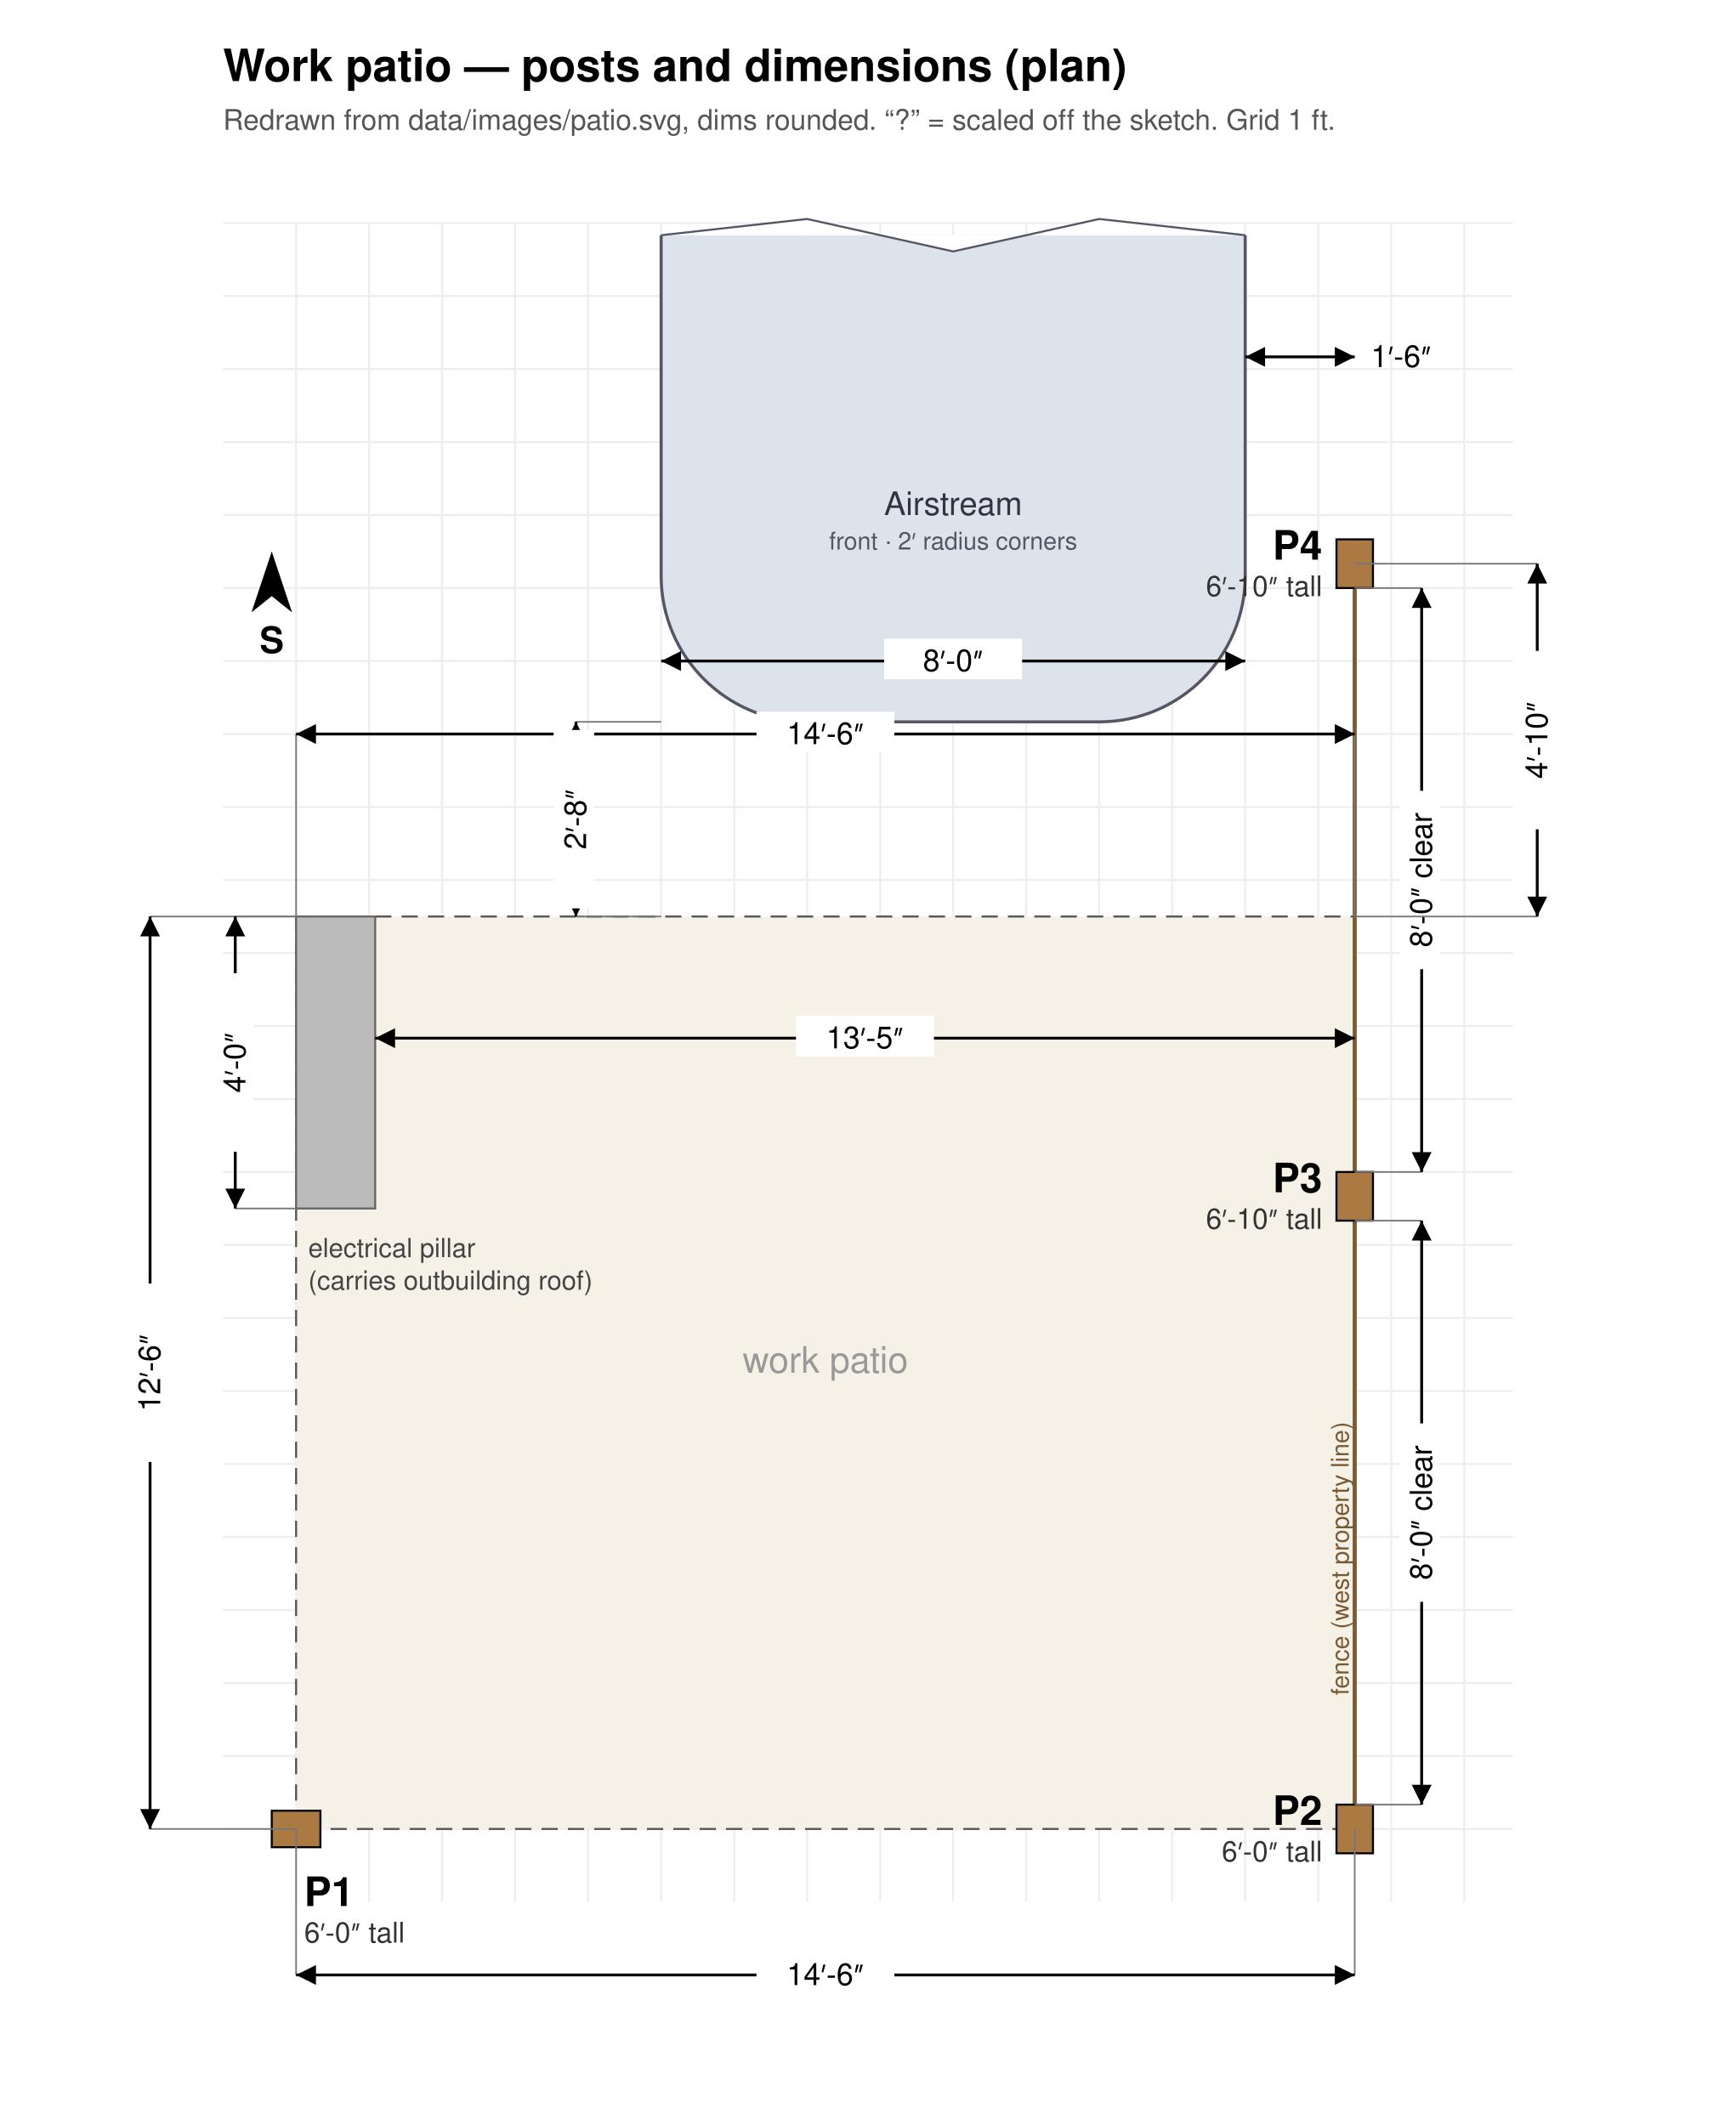
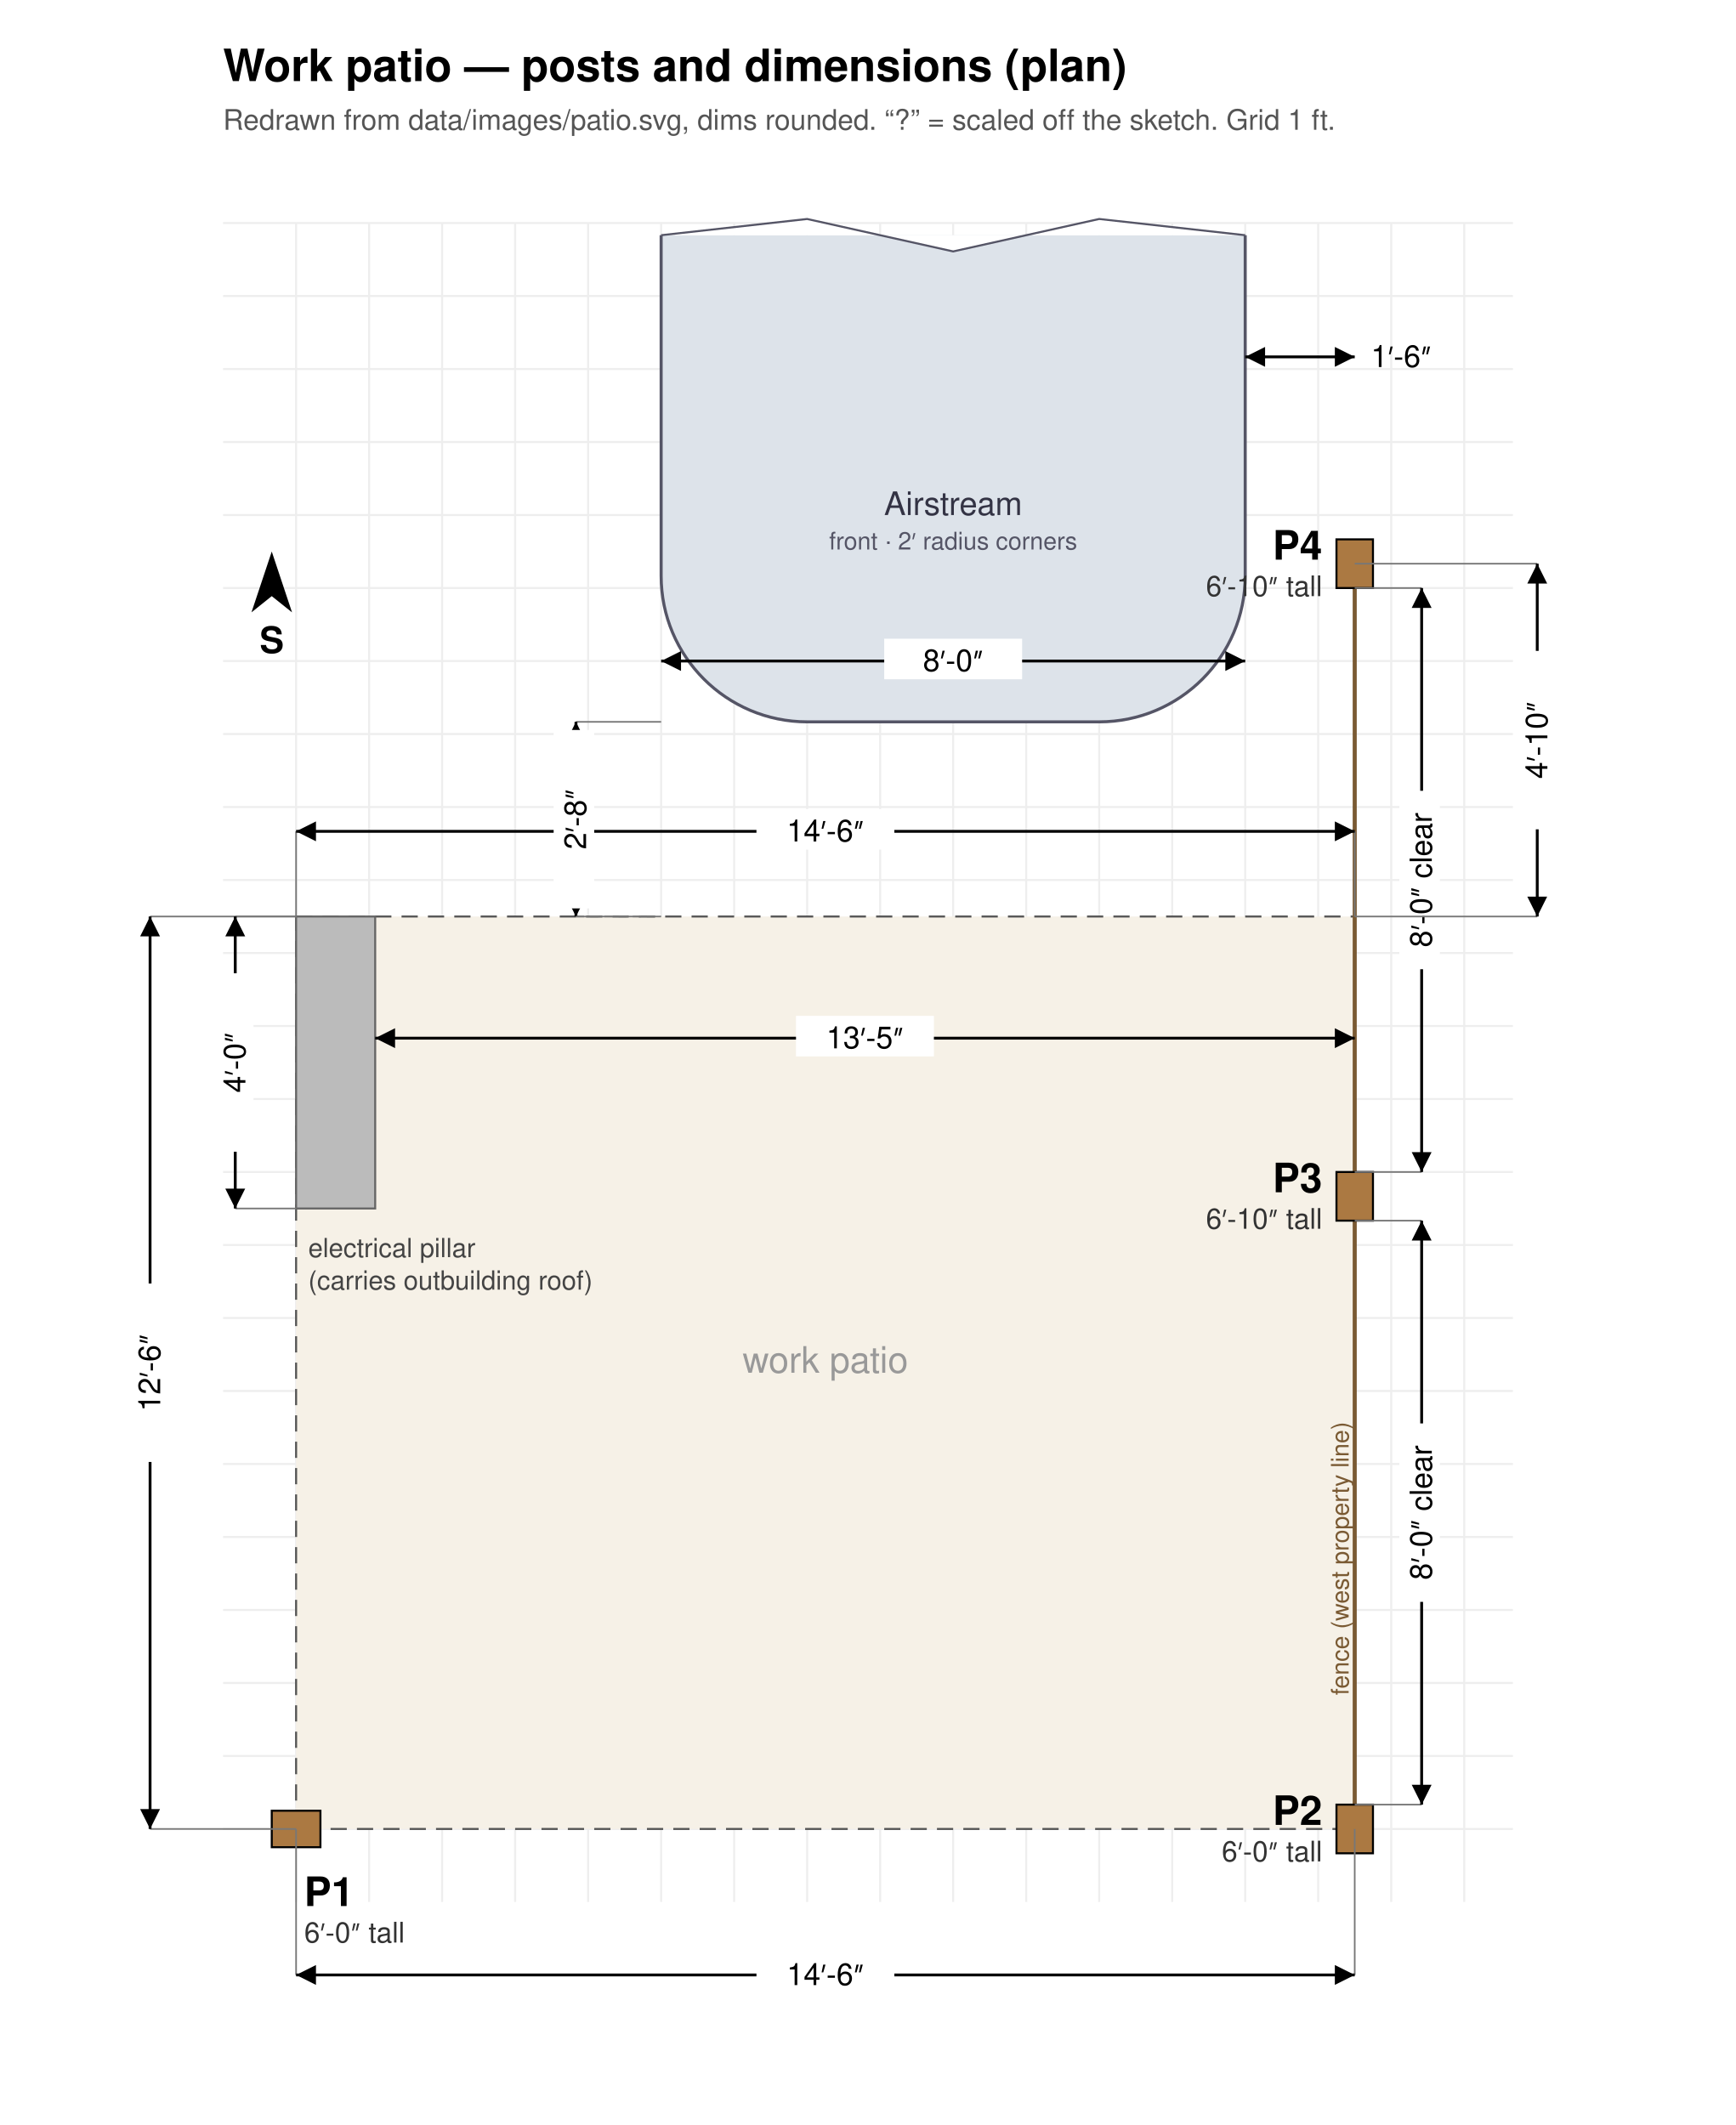
<svg xmlns="http://www.w3.org/2000/svg" viewBox="0 0 856 1048" width="856" height="1048" font-family="Helvetica, Arial, sans-serif">
  <defs>
    <marker id="ar" viewBox="0 0 10 10" refX="10" refY="5" markerWidth="7" markerHeight="7" orient="auto-start-reverse">
      <path d="M0,0 L10,5 L0,10 z" />
    </marker>
  </defs>
  <rect width="856" height="1048" fill="white" />
  <line x1="146.0" y1="938.0" x2="146.0" y2="110.0" stroke="#eee" />
  <line x1="182.0" y1="938.0" x2="182.0" y2="110.0" stroke="#eee" />
  <line x1="218.0" y1="938.0" x2="218.0" y2="110.0" stroke="#eee" />
  <line x1="254.0" y1="938.0" x2="254.0" y2="110.0" stroke="#eee" />
  <line x1="290.0" y1="938.0" x2="290.0" y2="110.0" stroke="#eee" />
  <line x1="326.0" y1="938.0" x2="326.0" y2="110.0" stroke="#eee" />
  <line x1="362.0" y1="938.0" x2="362.0" y2="110.0" stroke="#eee" />
  <line x1="398.0" y1="938.0" x2="398.0" y2="110.0" stroke="#eee" />
  <line x1="434.0" y1="938.0" x2="434.0" y2="110.0" stroke="#eee" />
  <line x1="470.0" y1="938.0" x2="470.0" y2="110.0" stroke="#eee" />
  <line x1="506.0" y1="938.0" x2="506.0" y2="110.0" stroke="#eee" />
  <line x1="542.0" y1="938.0" x2="542.0" y2="110.0" stroke="#eee" />
  <line x1="578.0" y1="938.0" x2="578.0" y2="110.0" stroke="#eee" />
  <line x1="614.0" y1="938.0" x2="614.0" y2="110.0" stroke="#eee" />
  <line x1="650.0" y1="938.0" x2="650.0" y2="110.0" stroke="#eee" />
  <line x1="686.0" y1="938.0" x2="686.0" y2="110.0" stroke="#eee" />
  <line x1="722.0" y1="938.0" x2="722.0" y2="110.0" stroke="#eee" />
  <line x1="110.0" y1="902.0" x2="746.0" y2="902.0" stroke="#eee" />
  <line x1="110.0" y1="866.0" x2="746.0" y2="866.0" stroke="#eee" />
  <line x1="110.0" y1="830.0" x2="746.0" y2="830.0" stroke="#eee" />
  <line x1="110.0" y1="794.0" x2="746.0" y2="794.0" stroke="#eee" />
  <line x1="110.0" y1="758.0" x2="746.0" y2="758.0" stroke="#eee" />
  <line x1="110.0" y1="722.0" x2="746.0" y2="722.0" stroke="#eee" />
  <line x1="110.0" y1="686.0" x2="746.0" y2="686.0" stroke="#eee" />
  <line x1="110.0" y1="650.0" x2="746.0" y2="650.0" stroke="#eee" />
  <line x1="110.0" y1="614.0" x2="746.0" y2="614.0" stroke="#eee" />
  <line x1="110.0" y1="578.0" x2="746.0" y2="578.0" stroke="#eee" />
  <line x1="110.0" y1="542.0" x2="746.0" y2="542.0" stroke="#eee" />
  <line x1="110.0" y1="506.0" x2="746.0" y2="506.0" stroke="#eee" />
  <line x1="110.0" y1="470.0" x2="746.0" y2="470.0" stroke="#eee" />
  <line x1="110.0" y1="434.0" x2="746.0" y2="434.0" stroke="#eee" />
  <line x1="110.0" y1="398.0" x2="746.0" y2="398.0" stroke="#eee" />
  <line x1="110.0" y1="362.0" x2="746.0" y2="362.0" stroke="#eee" />
  <line x1="110.0" y1="326.0" x2="746.0" y2="326.0" stroke="#eee" />
  <line x1="110.0" y1="290.0" x2="746.0" y2="290.0" stroke="#eee" />
  <line x1="110.0" y1="254.0" x2="746.0" y2="254.0" stroke="#eee" />
  <line x1="110.0" y1="218.0" x2="746.0" y2="218.0" stroke="#eee" />
  <line x1="110.0" y1="182.0" x2="746.0" y2="182.0" stroke="#eee" />
  <line x1="110.0" y1="146.0" x2="746.0" y2="146.0" stroke="#eee" />
  <line x1="110.0" y1="110.0" x2="746.0" y2="110.0" stroke="#eee" />
  <rect x="146.0" y="452.0" width="522.0" height="450.0" fill="#f6f1e7" stroke="#555" stroke-dasharray="8 5" />
  <text x="407.0" y="677.0" text-anchor="middle" fill="#999" font-size="18">work patio</text>
  <rect x="146.0" y="452.0" width="39.0" height="144.0" fill="#bbb" stroke="#666" />
  <text x="152.0" y="620.0" font-size="13" fill="#444">electrical pillar</text>
  <text x="152.0" y="636.0" font-size="13" fill="#444">(carries outbuilding roof)</text>
  <path d="M326.0,116.0 L326.0,284.0 A72.0,72.0 0 0 0 398.0,356.0 L542.0,356.0 A72.0,72.0 0 0 0 614.0,284.0 L614.0,116.0" fill="#dde3ea" stroke="#556" stroke-width="1.5" />
  <path d="M326.0,116.0 l72.0,-8 l72.0,16 l72.0,-16 l72.0,8" fill="white" stroke="#556" />
  <text x="470.0" y="254.0" text-anchor="middle" font-size="16" fill="#334">Airstream</text>
  <text x="470.0" y="271.0" text-anchor="middle" font-size="12" fill="#556">front · 2′ radius corners</text>
  <line x1="668.0" y1="902.0" x2="668.0" y2="278.0" stroke="#7a5a33" stroke-width="2" />
  <text transform="translate(665.0,836.0) rotate(-90)" font-size="12" fill="#7a5a33">fence (west property line)</text>
  <rect x="134.0" y="893.0" width="24.0" height="18.0" fill="#ab7942" stroke="black" />
  <text x="150.0" y="940.0" text-anchor="start" font-size="20" font-weight="bold">P1</text>
  <text x="150.0" y="958.0" text-anchor="start" font-size="14" fill="#333">6′-0″ tall</text>
  <rect x="659.0" y="890.0" width="18.0" height="24.0" fill="#ab7942" stroke="black" />
  <text x="652.0" y="900.0" text-anchor="end" font-size="20" font-weight="bold">P2</text>
  <text x="652.0" y="918.0" text-anchor="end" font-size="14" fill="#333">6′-0″ tall</text>
  <rect x="659.0" y="578.0" width="18.0" height="24.0" fill="#ab7942" stroke="black" />
  <text x="652.0" y="588.0" text-anchor="end" font-size="20" font-weight="bold">P3</text>
  <text x="652.0" y="606.0" text-anchor="end" font-size="14" fill="#333">6′-10″ tall</text>
  <rect x="659.0" y="266.0" width="18.0" height="24.0" fill="#ab7942" stroke="black" />
  <text x="652.0" y="276.0" text-anchor="end" font-size="20" font-weight="bold">P4</text>
  <text x="652.0" y="294.0" text-anchor="end" font-size="14" fill="#333">6′-10″ tall</text>
-   <line x1="146.0" y1="452.0" x2="146.0" y2="362.0" stroke="#777" stroke-width="0.8" />
-   <line x1="668.0" y1="452.0" x2="668.0" y2="362.0" stroke="#777" stroke-width="0.8" />
-   <line x1="146.0" y1="362.0" x2="668.0" y2="362.0" stroke="black" stroke-width="1.4" marker-start="url(#ar)" marker-end="url(#ar)" />
-   <rect x="373.0" y="351.0" width="68" height="20" fill="white" />
-   <text x="407.0" y="367.0" text-anchor="middle" font-size="15">14′-6″</text>
+   <line x1="146.0" y1="452.0" x2="146.0" y2="410.0" stroke="#777" stroke-width="0.8" />
+   <line x1="668.0" y1="452.0" x2="668.0" y2="410.0" stroke="#777" stroke-width="0.8" />
+   <line x1="146.0" y1="410.0" x2="668.0" y2="410.0" stroke="black" stroke-width="1.4" marker-start="url(#ar)" marker-end="url(#ar)" />
+   <rect x="373.0" y="399.0" width="68" height="20" fill="white" />
+   <text x="407.0" y="415.0" text-anchor="middle" font-size="15">14′-6″</text>
  <line x1="185.0" y1="512.0" x2="185.0" y2="512.0" stroke="#777" stroke-width="0.8" />
  <line x1="668.0" y1="512.0" x2="668.0" y2="512.0" stroke="#777" stroke-width="0.8" />
  <line x1="185.0" y1="512.0" x2="668.0" y2="512.0" stroke="black" stroke-width="1.4" marker-start="url(#ar)" marker-end="url(#ar)" />
  <rect x="392.5" y="501.0" width="68" height="20" fill="white" />
  <text x="426.5" y="517.0" text-anchor="middle" font-size="15">13′-5″</text>
  <line x1="146.0" y1="902.0" x2="146.0" y2="974.0" stroke="#777" stroke-width="0.8" />
  <line x1="668.0" y1="902.0" x2="668.0" y2="974.0" stroke="#777" stroke-width="0.8" />
  <line x1="146.0" y1="974.0" x2="668.0" y2="974.0" stroke="black" stroke-width="1.4" marker-start="url(#ar)" marker-end="url(#ar)" />
  <rect x="373.0" y="963.0" width="68" height="20" fill="white" />
  <text x="407.0" y="979.0" text-anchor="middle" font-size="15">14′-6″</text>
  <line x1="146.0" y1="902.0" x2="74.0" y2="902.0" stroke="#777" stroke-width="0.8" />
  <line x1="146.0" y1="452.0" x2="74.0" y2="452.0" stroke="#777" stroke-width="0.8" />
  <line x1="74.0" y1="902.0" x2="74.0" y2="452.0" stroke="black" stroke-width="1.4" marker-start="url(#ar)" marker-end="url(#ar)" />
  <g transform="translate(74.0,677.0) rotate(-90)">
    <rect x="-44" y="-11" width="88" height="20" fill="white" />
    <text y="5" text-anchor="middle" font-size="15">12′-6″</text>
  </g>
  <line x1="146.0" y1="596.0" x2="116.0" y2="596.0" stroke="#777" stroke-width="0.8" />
  <line x1="146.0" y1="452.0" x2="116.0" y2="452.0" stroke="#777" stroke-width="0.8" />
  <line x1="116.0" y1="596.0" x2="116.0" y2="452.0" stroke="black" stroke-width="1.4" marker-start="url(#ar)" marker-end="url(#ar)" />
  <g transform="translate(116.0,524.0) rotate(-90)">
    <rect x="-44" y="-11" width="88" height="20" fill="white" />
    <text y="5" text-anchor="middle" font-size="15">4′-0″</text>
  </g>
  <line x1="668.0" y1="890.0" x2="701.0" y2="890.0" stroke="#777" stroke-width="0.8" />
  <line x1="668.0" y1="602.0" x2="701.0" y2="602.0" stroke="#777" stroke-width="0.8" />
  <line x1="701.0" y1="890.0" x2="701.0" y2="602.0" stroke="black" stroke-width="1.4" marker-start="url(#ar)" marker-end="url(#ar)" />
  <g transform="translate(701.0,746.0) rotate(-90)">
    <rect x="-44" y="-11" width="88" height="20" fill="white" />
    <text y="5" text-anchor="middle" font-size="15">8′-0″ clear</text>
  </g>
  <line x1="668.0" y1="578.0" x2="701.0" y2="578.0" stroke="#777" stroke-width="0.8" />
  <line x1="668.0" y1="290.0" x2="701.0" y2="290.0" stroke="#777" stroke-width="0.8" />
  <line x1="701.0" y1="578.0" x2="701.0" y2="290.0" stroke="black" stroke-width="1.4" marker-start="url(#ar)" marker-end="url(#ar)" />
  <g transform="translate(701.0,434.0) rotate(-90)">
    <rect x="-44" y="-11" width="88" height="20" fill="white" />
    <text y="5" text-anchor="middle" font-size="15">8′-0″ clear</text>
  </g>
  <line x1="668.0" y1="452.0" x2="758.0" y2="452.0" stroke="#777" stroke-width="0.8" />
  <line x1="668.0" y1="278.0" x2="758.0" y2="278.0" stroke="#777" stroke-width="0.8" />
  <line x1="758.0" y1="452.0" x2="758.0" y2="278.0" stroke="black" stroke-width="1.4" marker-start="url(#ar)" marker-end="url(#ar)" />
  <g transform="translate(758.0,365.0) rotate(-90)">
    <rect x="-44" y="-11" width="88" height="20" fill="white" />
    <text y="5" text-anchor="middle" font-size="15">4′-10″</text>
  </g>
  <line x1="614.0" y1="176.0" x2="614.0" y2="176.0" stroke="#777" stroke-width="0.8" />
  <line x1="668.0" y1="176.0" x2="668.0" y2="176.0" stroke="#777" stroke-width="0.8" />
  <line x1="614.0" y1="176.0" x2="668.0" y2="176.0" stroke="black" stroke-width="1.4" marker-start="url(#ar)" marker-end="url(#ar)" />
  <text x="676.0" y="181.0" font-size="15">1′-6″</text>
  <line x1="326.0" y1="326.0" x2="326.0" y2="326.0" stroke="#777" stroke-width="0.8" />
  <line x1="614.0" y1="326.0" x2="614.0" y2="326.0" stroke="#777" stroke-width="0.8" />
  <line x1="326.0" y1="326.0" x2="614.0" y2="326.0" stroke="black" stroke-width="1.4" marker-start="url(#ar)" marker-end="url(#ar)" />
  <rect x="436.0" y="315.0" width="68" height="20" fill="white" />
  <text x="470.0" y="331.0" text-anchor="middle" font-size="15">8′-0″</text>
  <line x1="326.0" y1="452.0" x2="284.0" y2="452.0" stroke="#777" stroke-width="0.8" />
  <line x1="326.0" y1="356.0" x2="284.0" y2="356.0" stroke="#777" stroke-width="0.8" />
  <line x1="284.0" y1="452.0" x2="284.0" y2="356.0" stroke="black" stroke-width="1.4" marker-start="url(#ar)" marker-end="url(#ar)" />
  <g transform="translate(284.0,404.0) rotate(-90)">
    <rect x="-44" y="-11" width="88" height="20" fill="white" />
    <text y="5" text-anchor="middle" font-size="15">2′-8″</text>
  </g>
  <line x1="284.0" y1="452.0" x2="326.0" y2="452.0" stroke="#777" stroke-width="0.8" stroke-dasharray="4 3" />
  <g transform="translate(134.0,302.0)">
    <path d="M0,-30 L10,0 L0,-8 L-10,0 z" fill="black" />
    <text y="20" text-anchor="middle" font-size="18" font-weight="bold">S</text>
  </g>
  <text x="110" y="40" font-size="22" font-weight="bold">Work patio — posts and dimensions (plan)</text>
  <text x="110" y="64" font-size="14" fill="#555">Redrawn from data/images/patio.svg, dims rounded. “?” = scaled off the sketch. Grid 1 ft.</text>
</svg>
